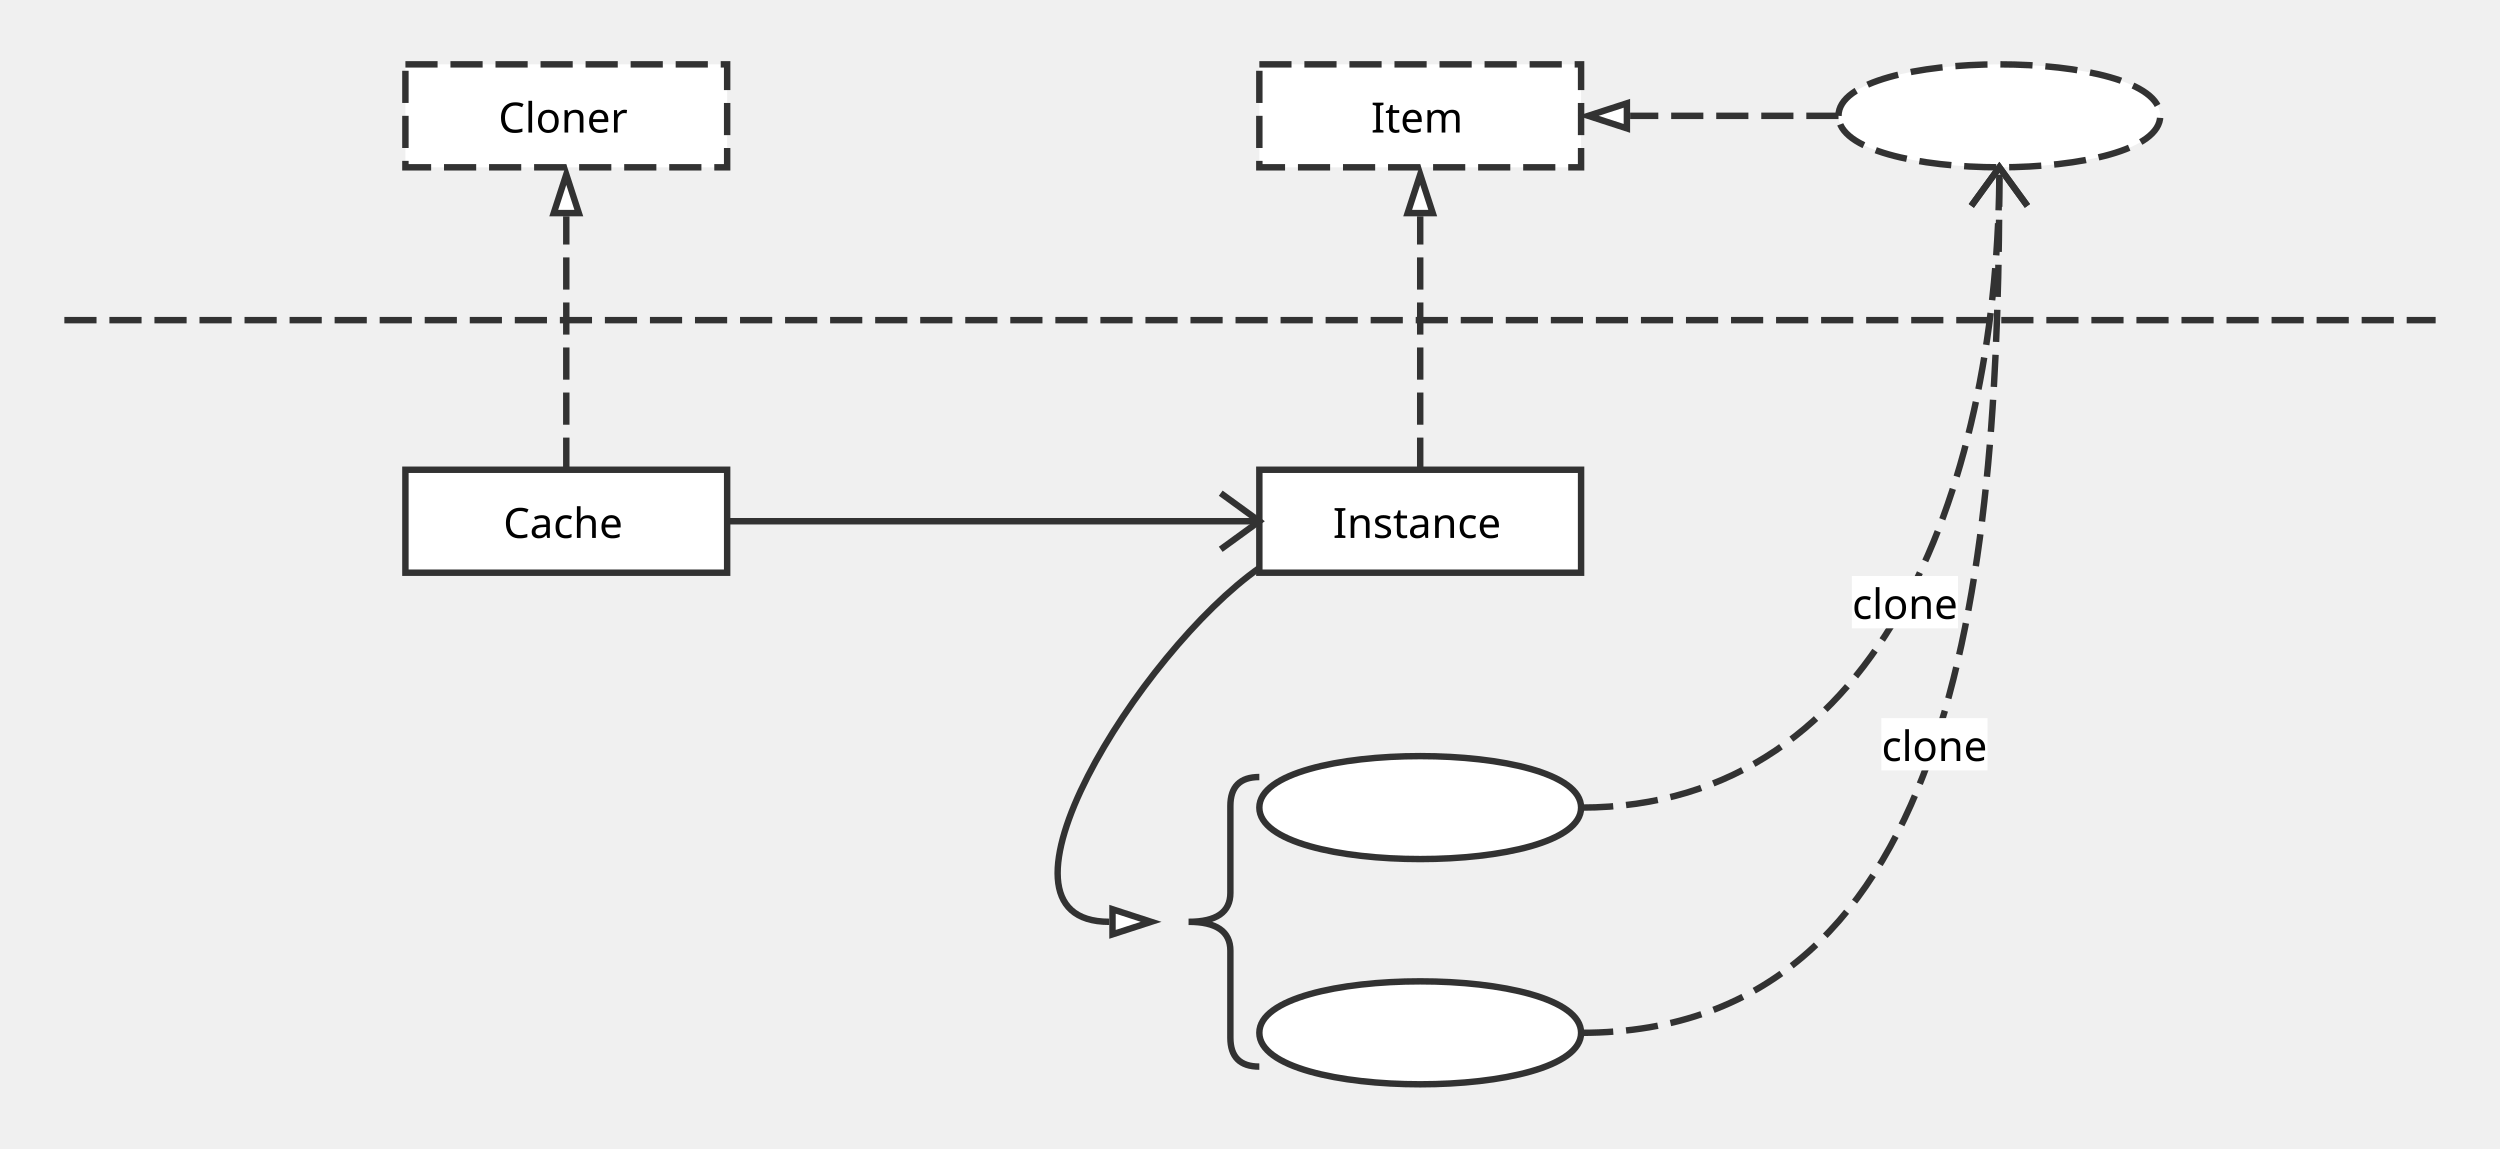
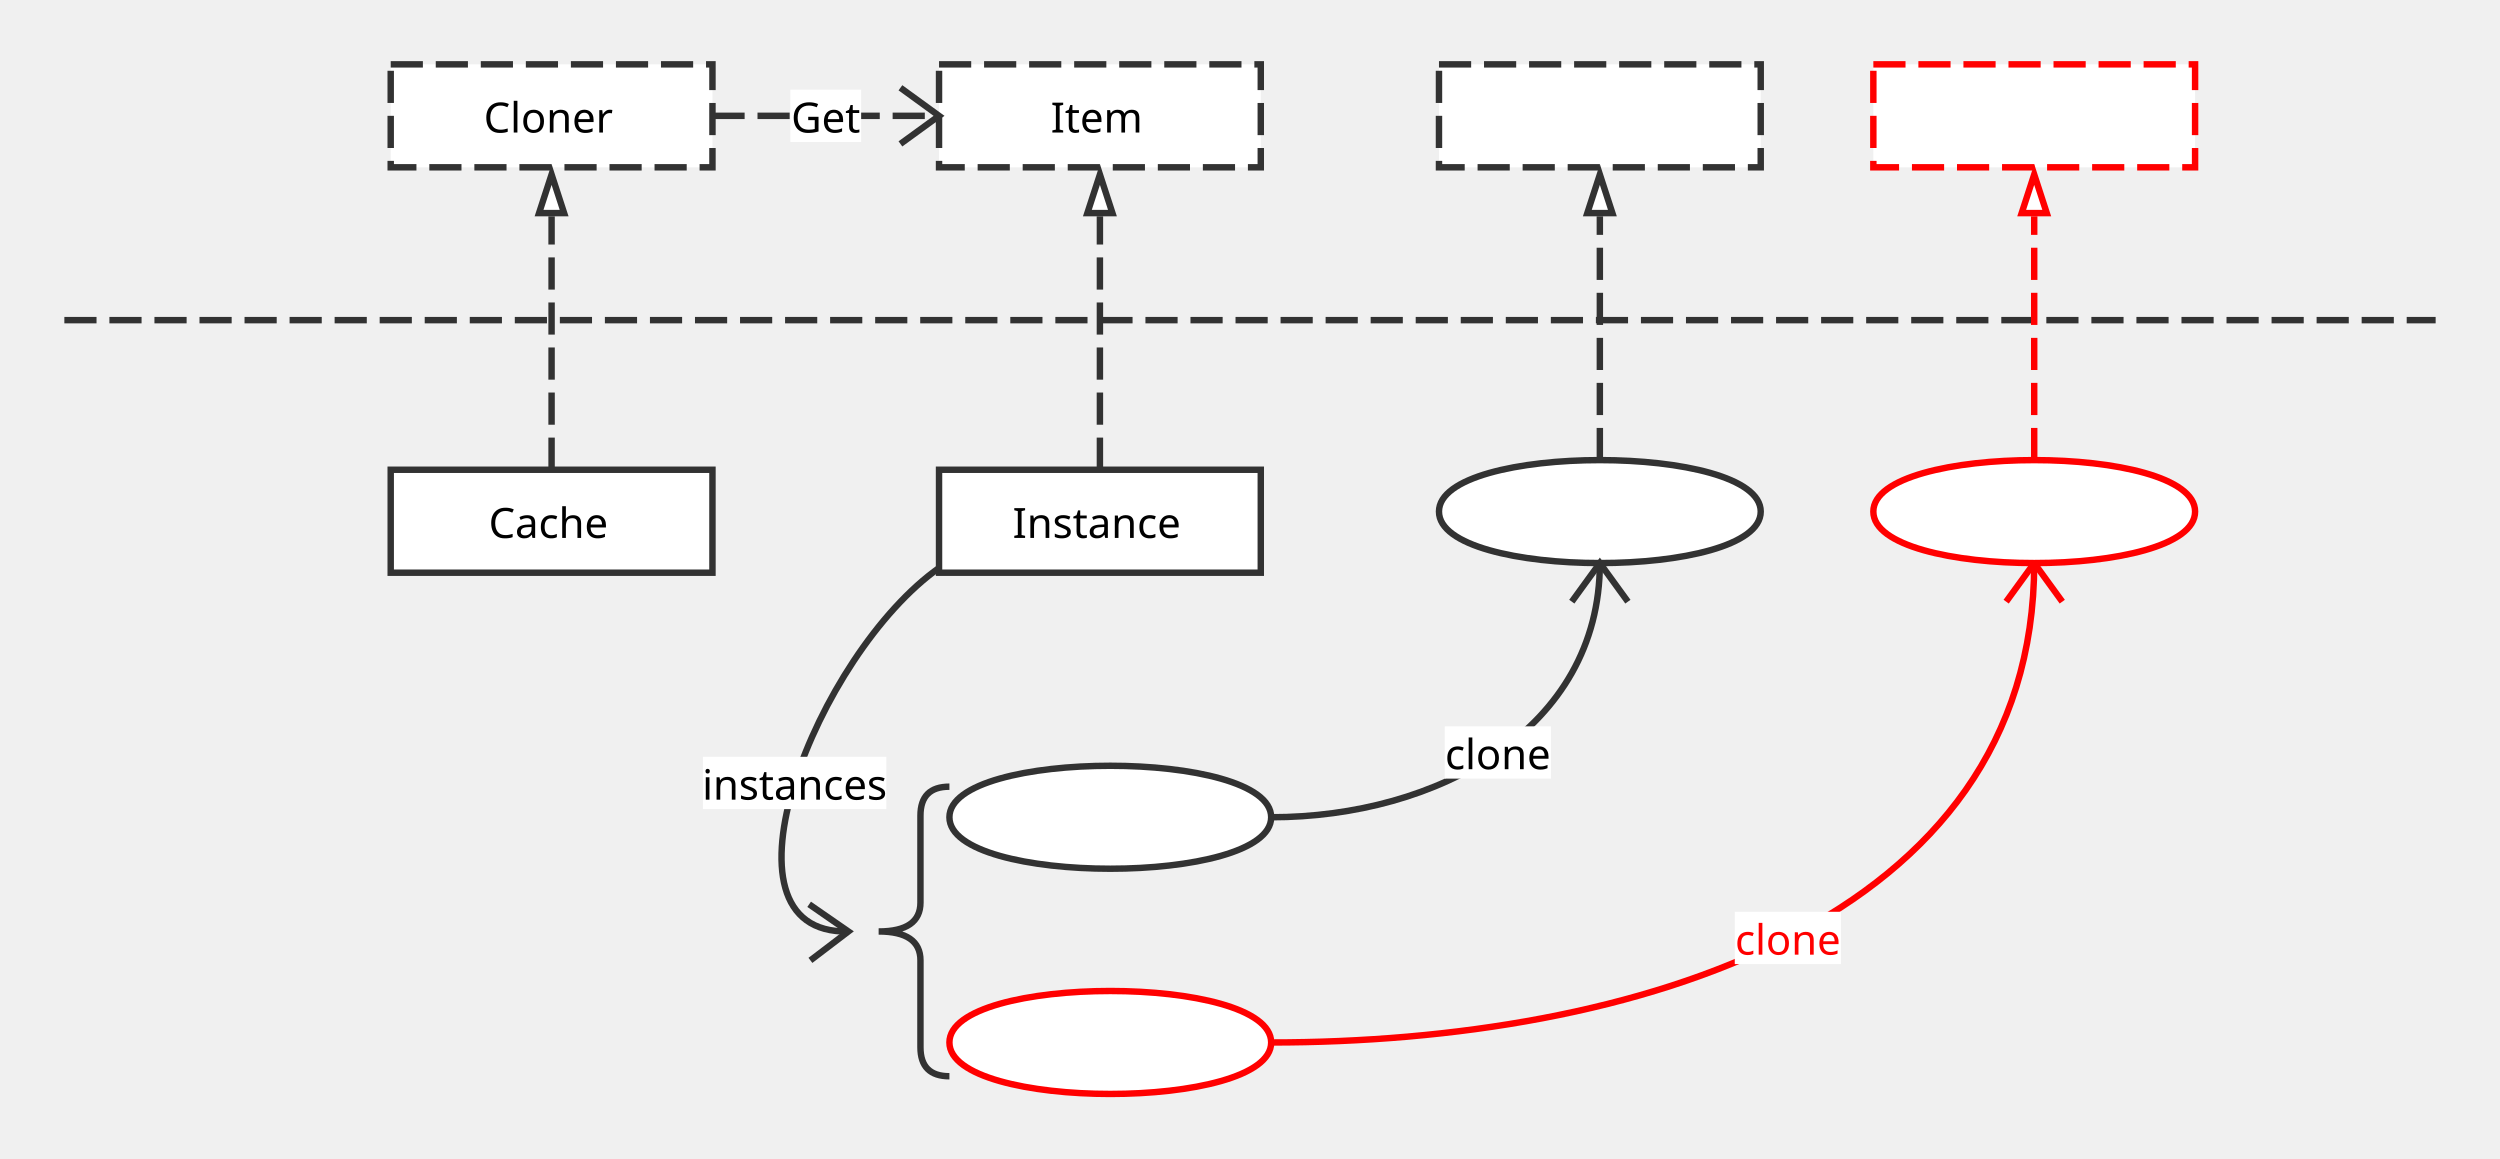
- <svg xmlns="http://www.w3.org/2000/svg" id="processonSvg1000" viewBox="240 236.0 777 357.0" width="777" height="357.0">
+ <svg xmlns="http://www.w3.org/2000/svg" id="processonSvg1000" viewBox="82 212.5 777 360.0" width="777" height="360.0">
  <defs id="ProcessOnDefs1001">
    <marker id="ProcessOnMarker1026" markerUnits="userSpaceOnUse" orient="auto" markerWidth="16.236" markerHeight="10.551" viewBox="-1.0 -1.376 16.236 10.551" refX="-1.0" refY="3.899">
      <path id="ProcessOnPath1027" d="M12.0 3.899L0.0 7.798V0.0Z" stroke="#323232" stroke-width="2.0" fill="#fff" transform="matrix(1.0,0.0,0.0,1.0,0.0,0.0)" />
    </marker>
    <marker id="ProcessOnMarker1030" markerUnits="userSpaceOnUse" orient="auto" markerWidth="16.236" markerHeight="10.551" viewBox="-1.0 -1.376 16.236 10.551" refX="-1.0" refY="3.899">
      <path id="ProcessOnPath1031" d="M12.0 3.899L0.0 7.798V0.0Z" stroke="#323232" stroke-width="2.0" fill="#fff" transform="matrix(1.0,0.0,0.0,1.0,0.0,0.0)" />
    </marker>
-     <marker id="ProcessOnMarker1034" markerUnits="userSpaceOnUse" orient="auto" markerWidth="14.289" markerHeight="19.055" viewBox="-0.588 -0.809 14.289 19.055" refX="12.0" refY="8.719">
-       <path id="ProcessOnPath1035" d="M0 0L12.0 8.719L0 17.437" stroke="#323232" stroke-width="2.0" fill="none" transform="matrix(1.0,0.0,0.0,1.0,0.0,0.0)" />
+     <marker id="ProcessOnMarker1040" markerUnits="userSpaceOnUse" orient="auto" markerWidth="14.289" markerHeight="19.055" viewBox="-0.588 -0.809 14.289 19.055" refX="12.0" refY="8.719">
+       <path id="ProcessOnPath1041" d="M0 0L12.0 8.719L0 17.437" stroke="#323232" stroke-width="2.0" fill="none" transform="matrix(1.0,0.0,0.0,1.0,0.0,0.0)" />
    </marker>
-     <marker id="ProcessOnMarker1044" markerUnits="userSpaceOnUse" orient="auto" markerWidth="16.236" markerHeight="10.551" viewBox="-1.0 -1.376 16.236 10.551" refX="-1.0" refY="3.899">
-       <path id="ProcessOnPath1045" d="M12.0 3.899L0.0 7.798V0.0Z" stroke="#323232" stroke-width="2.0" fill="#fff" transform="matrix(1.0,0.0,0.0,1.0,0.0,0.0)" />
+     <marker id="ProcessOnMarker1050" markerUnits="userSpaceOnUse" orient="auto" markerWidth="14.289" markerHeight="19.055" viewBox="-0.588 -0.809 14.289 19.055" refX="12.0" refY="8.719">
+       <path id="ProcessOnPath1051" d="M0 0L12.0 8.719L0 17.437" stroke="#323232" stroke-width="2.0" fill="none" transform="matrix(1.0,0.0,0.0,1.0,0.0,0.0)" />
    </marker>
-     <marker id="ProcessOnMarker1048" markerUnits="userSpaceOnUse" orient="auto" markerWidth="14.289" markerHeight="19.055" viewBox="-0.588 -0.809 14.289 19.055" refX="12.0" refY="8.719">
-       <path id="ProcessOnPath1049" d="M0 0L12.0 8.719L0 17.437" stroke="#323232" stroke-width="2.0" fill="none" transform="matrix(1.0,0.0,0.0,1.0,0.0,0.0)" />
+     <marker id="ProcessOnMarker1059" markerUnits="userSpaceOnUse" orient="auto" markerWidth="16.236" markerHeight="10.551" viewBox="-1.0 -1.376 16.236 10.551" refX="-1.0" refY="3.899">
+       <path id="ProcessOnPath1060" d="M12.0 3.899L0.0 7.798V0.0Z" stroke="#323232" stroke-width="2.0" fill="#fff" transform="matrix(1.0,0.0,0.0,1.0,0.0,0.0)" />
    </marker>
-     <marker id="ProcessOnMarker1055" markerUnits="userSpaceOnUse" orient="auto" markerWidth="14.289" markerHeight="19.055" viewBox="-0.588 -0.809 14.289 19.055" refX="12.0" refY="8.719">
-       <path id="ProcessOnPath1056" d="M0 0L12.0 8.719L0 17.437" stroke="#323232" stroke-width="2.0" fill="none" transform="matrix(1.0,0.0,0.0,1.0,0.0,0.0)" />
+     <marker id="ProcessOnMarker1063" markerUnits="userSpaceOnUse" orient="auto" markerWidth="14.289" markerHeight="19.055" viewBox="-0.588 -0.809 14.289 19.055" refX="12.0" refY="8.719">
+       <path id="ProcessOnPath1064" d="M0 0L12.0 8.719L0 17.437" stroke="#ff0000" stroke-width="2.0" fill="none" transform="matrix(1.0,0.0,0.0,1.0,0.0,0.0)" />
    </marker>
-     <marker id="ProcessOnMarker1065" markerUnits="userSpaceOnUse" orient="auto" markerWidth="16.236" markerHeight="10.551" viewBox="-1.0 -1.376 16.236 10.551" refX="-1.0" refY="3.899">
-       <path id="ProcessOnPath1066" d="M12.0 3.899L0.0 7.798V0.0Z" stroke="#323232" stroke-width="2.0" fill="#fff" transform="matrix(1.0,0.0,0.0,1.0,0.0,0.0)" />
+     <marker id="ProcessOnMarker1074" markerUnits="userSpaceOnUse" orient="auto" markerWidth="16.236" markerHeight="10.551" viewBox="-1.0 -1.376 16.236 10.551" refX="-1.0" refY="3.899">
+       <path id="ProcessOnPath1075" d="M12.0 3.899L0.0 7.798V0.0Z" stroke="#ff0000" stroke-width="2.0" fill="#fff" transform="matrix(1.0,0.0,0.0,1.0,0.0,0.0)" />
+     </marker>
+     <marker id="ProcessOnMarker1078" markerUnits="userSpaceOnUse" orient="auto" markerWidth="14.289" markerHeight="19.055" viewBox="-0.588 -0.809 14.289 19.055" refX="12.0" refY="8.719">
+       <path id="ProcessOnPath1079" d="M0 0L12.0 8.719L0 17.437" stroke="#323232" stroke-width="2.0" fill="none" transform="matrix(1.0,0.0,0.0,1.0,0.0,0.0)" />
    </marker>
  </defs>
  <g id="ProcessOnG1002">
-     <path id="ProcessOnPath1003" d="M240 236.0H1017V593.0H240V236.0Z" fill="none" />
+     <path id="ProcessOnPath1003" d="M82 212.5H859V572.5H82V212.5Z" fill="none" />
    <g id="ProcessOnG1004">
-       <g id="ProcessOnG1005" transform="matrix(1.0,0.0,0.0,1.0,366,256.0)" opacity="1.0">
+       <g id="ProcessOnG1005" transform="matrix(1.0,0.0,0.0,1.0,203.4321,232.5)" opacity="1.0">
        <path id="ProcessOnPath1006" d="M0.0 0.0L100.0 0.0L100.0 32.0L0.0 32.0Z" stroke="#323232" stroke-width="2.0" stroke-dasharray="10.0 4.0" opacity="1.0" fill="#ffffff" />
        <g id="ProcessOnG1007" transform="matrix(1.0,0.0,0.0,1.0,10.0,7.875)">
          <text id="ProcessOnText1008" fill="#000000" font-size="13" x="39.0" y="13.325" font-family="微软雅黑" font-weight="normal" font-style="normal" text-decoration="none" family="微软雅黑" text-anchor="middle" size="13">Cloner</text>
        </g>
      </g>
-       <g id="ProcessOnG1009" transform="matrix(1.0,0.0,0.0,1.0,631.4012,256.0)" opacity="1.0">
+       <g id="ProcessOnG1009" transform="matrix(1.0,0.0,0.0,1.0,373.8519,232.5)" opacity="1.0">
        <path id="ProcessOnPath1010" d="M0.0 0.0L100.0 0.0L100.0 32.0L0.0 32.0Z" stroke="#323232" stroke-width="2.0" stroke-dasharray="10.0 4.0" opacity="1.0" fill="#ffffff" />
        <g id="ProcessOnG1011" transform="matrix(1.0,0.0,0.0,1.0,10.0,7.875)">
          <text id="ProcessOnText1012" fill="#000000" font-size="13" x="39.0" y="13.325" font-family="微软雅黑" font-weight="normal" font-style="normal" text-decoration="none" family="微软雅黑" text-anchor="middle" size="13">Item</text>
        </g>
      </g>
-       <g id="ProcessOnG1013" transform="matrix(1.0,0.0,0.0,1.0,260,324.5)" opacity="1.0">
+       <g id="ProcessOnG1013" transform="matrix(1.0,0.0,0.0,1.0,102,301.0)" opacity="1.0">
        <path id="ProcessOnPath1014" d="M0.0 11.0L737 11.0" stroke="#323232" stroke-width="2.0" stroke-dasharray="10.0 4.0" opacity="1.0" fill="none" />
        <path id="ProcessOnPath1015" d="M0.0 0.0L737 0.0L737 21.0L0.0 21.0Z" stroke="none" stroke-width="0.0" stroke-dasharray="0.0 0.0" opacity="1.0" fill="none" />
      </g>
-       <g id="ProcessOnG1016" transform="matrix(1.0,0.0,0.0,1.0,366,382.0)" opacity="1.0">
+       <g id="ProcessOnG1016" transform="matrix(1.0,0.0,0.0,1.0,203.4321,358.5)" opacity="1.0">
        <path id="ProcessOnPath1017" d="M0.0 0.0L100.0 0.0L100.0 32.0L0.0 32.0Z" stroke="#323232" stroke-width="2.0" stroke-dasharray="none" opacity="1.0" fill="#ffffff" />
        <g id="ProcessOnG1018" transform="matrix(1.0,0.0,0.0,1.0,10.0,7.875)">
          <text id="ProcessOnText1019" fill="#000000" font-size="13" x="39.0" y="13.325" font-family="微软雅黑" font-weight="normal" font-style="normal" text-decoration="none" family="微软雅黑" text-anchor="middle" size="13">Cache</text>
        </g>
      </g>
-       <g id="ProcessOnG1020" transform="matrix(1.0,0.0,0.0,1.0,631.4012,382.0)" opacity="1.0">
+       <g id="ProcessOnG1020" transform="matrix(1.0,0.0,0.0,1.0,373.8519,358.5)" opacity="1.0">
        <path id="ProcessOnPath1021" d="M0.0 0.0L100.0 0.0L100.0 32.0L0.0 32.0Z" stroke="#323232" stroke-width="2.0" stroke-dasharray="none" opacity="1.0" fill="#ffffff" />
        <g id="ProcessOnG1022" transform="matrix(1.0,0.0,0.0,1.0,10.0,7.875)">
          <text id="ProcessOnText1023" fill="#000000" font-size="13" x="39.0" y="13.325" font-family="微软雅黑" font-weight="normal" font-style="normal" text-decoration="none" family="微软雅黑" text-anchor="middle" size="13">Instance</text>
        </g>
      </g>
      <g id="ProcessOnG1024">
-         <path id="ProcessOnPath1025" d="M416 382.0C416 344.4 416 325.6 416 303.236" stroke="#323232" stroke-width="2.0" stroke-dasharray="10.0 4.0" fill="none" marker-end="url(#ProcessOnMarker1026)" />
+         <path id="ProcessOnPath1025" d="M253.432 358.5C253.432 320.9 253.432 302.1 253.432 279.736" stroke="#323232" stroke-width="2.0" stroke-dasharray="10.0 4.0" fill="none" marker-end="url(#ProcessOnMarker1026)" />
      </g>
      <g id="ProcessOnG1028">
-         <path id="ProcessOnPath1029" d="M681.401 382.0C681.401 344.4 681.401 325.6 681.401 303.236" stroke="#323232" stroke-width="2.0" stroke-dasharray="10.0 4.0" fill="none" marker-end="url(#ProcessOnMarker1030)" />
+         <path id="ProcessOnPath1029" d="M423.852 358.5C423.852 320.9 423.852 302.1 423.852 279.736" stroke="#323232" stroke-width="2.0" stroke-dasharray="10.0 4.0" fill="none" marker-end="url(#ProcessOnMarker1030)" />
      </g>
-       <g id="ProcessOnG1032">
-         <path id="ProcessOnPath1033" d="M466 398.0C532.16 398.0 565.241 398.0 631.401 398.0" stroke="#323232" stroke-width="2.0" stroke-dasharray="none" fill="none" marker-end="url(#ProcessOnMarker1034)" />
+       <g id="ProcessOnG1032" transform="matrix(1.0,0.0,0.0,1.0,377.0775,450.5)" opacity="1.0">
+         <path id="ProcessOnPath1033" d="M0.0 16.0C0.0 -5.333 100.0 -5.333 100.0 16.0C100.0 37.333 0.0 37.333 0.0 16.0Z" stroke="#323232" stroke-width="2.0" stroke-dasharray="none" opacity="1.0" fill="#ffffff" />
      </g>
-       <g id="ProcessOnG1036" transform="matrix(1.0,0.0,0.0,1.0,631.4012,471.0)" opacity="1.0">
+       <g id="ProcessOnG1034" transform="matrix(1.0,0.0,0.0,1.0,377.0775,520.5)" opacity="1.0">
+         <path id="ProcessOnPath1035" d="M0.0 16.0C0.0 -5.333 100.0 -5.333 100.0 16.0C100.0 37.333 0.0 37.333 0.0 16.0Z" stroke="#ff0000" stroke-width="2.0" stroke-dasharray="none" opacity="1.0" fill="#ffffff" />
+       </g>
+       <g id="ProcessOnG1036" transform="matrix(1.0,0.0,0.0,1.0,529.2339,355.5)" opacity="1.0">
        <path id="ProcessOnPath1037" d="M0.0 16.0C0.0 -5.333 100.0 -5.333 100.0 16.0C100.0 37.333 0.0 37.333 0.0 16.0Z" stroke="#323232" stroke-width="2.0" stroke-dasharray="none" opacity="1.0" fill="#ffffff" />
      </g>
-       <g id="ProcessOnG1038" transform="matrix(1.0,0.0,0.0,1.0,631.4012,541.0)" opacity="1.0">
-         <path id="ProcessOnPath1039" d="M0.0 16.0C0.0 -5.333 100.0 -5.333 100.0 16.0C100.0 37.333 0.0 37.333 0.0 16.0Z" stroke="#323232" stroke-width="2.0" stroke-dasharray="none" opacity="1.0" fill="#ffffff" />
-       </g>
-       <g id="ProcessOnG1040" transform="matrix(1.0,0.0,0.0,1.0,811.4012,256.0)" opacity="1.0">
-         <path id="ProcessOnPath1041" d="M0.0 16.0C0.0 -5.333 100.0 -5.333 100.0 16.0C100.0 37.333 0.0 37.333 0.0 16.0Z" stroke="#323232" stroke-width="2.0" stroke-dasharray="10.0 4.0" opacity="1.0" fill="#ffffff" />
-       </g>
-       <g id="ProcessOnG1042">
-         <path id="ProcessOnPath1043" d="M811.401 272.0C779.401 272.0 763.401 272.0 746.637 272.0" stroke="#323232" stroke-width="2.0" stroke-dasharray="10.0 4.0" fill="none" marker-end="url(#ProcessOnMarker1044)" />
-       </g>
-       <g id="ProcessOnG1046">
-         <path id="ProcessOnPath1047" d="M731.401 557.0C850.908 557.0 861.401 407.506 861.401 288.0" stroke="#323232" stroke-width="2.0" stroke-dasharray="10.0 4.0" fill="none" marker-end="url(#ProcessOnMarker1048)" />
-         <g id="ProcessOnG1050" transform="matrix(1.0,0.0,0.0,1.0,841.2161,459.1899)">
-           <path id="ProcessOnPath1051" d="M0 0H33.0V16.25H0Z" fill="#fff" transform="matrix(1.0,0.0,0.0,1.0,-16.5,0.0)" />
-           <text id="ProcessOnText1052" fill="#000000" font-size="13" x="0.0" y="13.325" font-family="微软雅黑" font-weight="normal" font-style="normal" text-decoration="none" family="微软雅黑" text-anchor="middle" size="13">clone</text>
+       <g id="ProcessOnG1038">
+         <path id="ProcessOnPath1039" d="M477.078 466.5C528.733 466.5 579.234 439.156 579.234 387.5" stroke="#323232" stroke-width="2.0" stroke-dasharray="none" fill="none" marker-end="url(#ProcessOnMarker1040)" />
+         <g id="ProcessOnG1042" transform="matrix(1.0,0.0,0.0,1.0,547.5266,438.2459)">
+           <path id="ProcessOnPath1043" d="M0 0H33.0V16.25H0Z" fill="#fff" transform="matrix(1.0,0.0,0.0,1.0,-16.5,0.0)" />
+           <text id="ProcessOnText1044" fill="#000000" font-size="13" x="0.0" y="13.325" font-family="微软雅黑" font-weight="normal" font-style="normal" text-decoration="none" family="微软雅黑" text-anchor="middle" size="13">clone</text>
        </g>
      </g>
-       <g id="ProcessOnG1053">
-         <path id="ProcessOnPath1054" d="M731.401 487.0C826.481 487.0 861.401 383.08 861.401 288.0" stroke="#323232" stroke-width="2.0" stroke-dasharray="10.0 4.0" fill="none" marker-end="url(#ProcessOnMarker1055)" />
-         <g id="ProcessOnG1057" transform="matrix(1.0,0.0,0.0,1.0,832.0561,415.0299)">
-           <path id="ProcessOnPath1058" d="M0 0H33.0V16.25H0Z" fill="#fff" transform="matrix(1.0,0.0,0.0,1.0,-16.5,0.0)" />
-           <text id="ProcessOnText1059" fill="#000000" font-size="13" x="0.0" y="13.325" font-family="微软雅黑" font-weight="normal" font-style="normal" text-decoration="none" family="微软雅黑" text-anchor="middle" size="13">clone</text>
+       <g id="ProcessOnG1045" transform="matrix(1.0,0.0,0.0,1.0,286.6763,457.0)" opacity="1.0">
+         <path id="ProcessOnPath1046" d="M90.401 0.0Q81.401 0.0 81.401 9.0L81.401 36.0Q81.401 45.0 68.401 45.0Q81.401 45.0 81.401 54.0L81.401 81.0Q81.401 90.0 90.401 90.0" stroke="#323232" stroke-width="2.0" stroke-dasharray="none" opacity="1.0" fill="none" />
+         <path id="ProcessOnPath1047" d="M0.0 0.0L90.401 0.0L90.401 90.0L0.0 90.0Z" stroke="none" stroke-width="0.0" stroke-dasharray="none" opacity="1.0" fill="none" />
+       </g>
+       <g id="ProcessOnG1048">
+         <path id="ProcessOnPath1049" d="M374.089 388.853C335.864 415.618 301.463 503.0 345.676 502.0" stroke="#323232" stroke-width="2.0" stroke-dasharray="none" fill="none" marker-end="url(#ProcessOnMarker1050)" />
+         <g id="ProcessOnG1052" transform="matrix(1.0,0.0,0.0,1.0,328.9683,447.7134)">
+           <path id="ProcessOnPath1053" d="M0 0H57.0V16.25H0Z" fill="#fff" transform="matrix(1.0,0.0,0.0,1.0,-28.5,0.0)" />
+           <text id="ProcessOnText1054" fill="#000000" font-size="13" x="0.0" y="13.325" font-family="微软雅黑" font-weight="normal" font-style="normal" text-decoration="none" family="微软雅黑" text-anchor="middle" size="13">instances</text>
        </g>
      </g>
-       <g id="ProcessOnG1060" transform="matrix(1.0,0.0,0.0,1.0,541,477.5)" opacity="1.0">
-         <path id="ProcessOnPath1061" d="M90.401 0.0Q81.401 0.0 81.401 9.0L81.401 36.0Q81.401 45.0 68.401 45.0Q81.401 45.0 81.401 54.0L81.401 81.0Q81.401 90.0 90.401 90.0" stroke="#323232" stroke-width="2.0" stroke-dasharray="none" opacity="1.0" fill="none" />
-         <path id="ProcessOnPath1062" d="M0.0 0.0L90.401 0.0L90.401 90.0L0.0 90.0Z" stroke="none" stroke-width="0.0" stroke-dasharray="none" opacity="1.0" fill="none" />
+       <g id="ProcessOnG1055" transform="matrix(1.0,0.0,0.0,1.0,529.2339,232.5)" opacity="1.0">
+         <path id="ProcessOnPath1056" d="M0.0 0.0L100.0 0.0L100.0 32.0L0.0 32.0Z" stroke="#323232" stroke-width="2.0" stroke-dasharray="10.0 4.0" opacity="1.0" fill="#ffffff" />
      </g>
-       <g id="ProcessOnG1063">
-         <path id="ProcessOnPath1064" d="M631.638 412.353C594.088 438.646 542 522.5 584.764 522.5" stroke="#323232" stroke-width="2.0" stroke-dasharray="none" fill="none" marker-end="url(#ProcessOnMarker1065)" />
+       <g id="ProcessOnG1057">
+         <path id="ProcessOnPath1058" d="M579.234 355.5C579.234 319.1 579.234 300.9 579.234 279.736" stroke="#323232" stroke-width="2.0" stroke-dasharray="10.0 4.0" fill="none" marker-end="url(#ProcessOnMarker1059)" />
+       </g>
+       <g id="ProcessOnG1061">
+         <path id="ProcessOnPath1062" d="M477.078 536.5C589.109 536.5 714.234 499.532 714.234 387.5" stroke="#ff0000" stroke-width="2.0" stroke-dasharray="none" fill="none" marker-end="url(#ProcessOnMarker1063)" />
+         <g id="ProcessOnG1065" transform="matrix(1.0,0.0,0.0,1.0,637.6675,495.8868)">
+           <path id="ProcessOnPath1066" d="M0 0H33.0V16.25H0Z" fill="#fff" transform="matrix(1.0,0.0,0.0,1.0,-16.5,0.0)" />
+           <text id="ProcessOnText1067" fill="#ff0000" font-size="13" x="0.0" y="13.325" font-family="微软雅黑" font-weight="normal" font-style="normal" text-decoration="none" family="微软雅黑" text-anchor="middle" size="13">clone</text>
+         </g>
+       </g>
+       <g id="ProcessOnG1068" transform="matrix(1.0,0.0,0.0,1.0,664.2339,355.5)" opacity="1.0">
+         <path id="ProcessOnPath1069" d="M0.0 16.0C0.0 -5.333 100.0 -5.333 100.0 16.0C100.0 37.333 0.0 37.333 0.0 16.0Z" stroke="#ff0000" stroke-width="2.0" stroke-dasharray="none" opacity="1.0" fill="#ffffff" />
+       </g>
+       <g id="ProcessOnG1070" transform="matrix(1.0,0.0,0.0,1.0,664.2339,232.5)" opacity="1.0">
+         <path id="ProcessOnPath1071" d="M0.0 0.0L100.0 0.0L100.0 32.0L0.0 32.0Z" stroke="#ff0000" stroke-width="2.0" stroke-dasharray="10.0 4.0" opacity="1.0" fill="#ffffff" />
+       </g>
+       <g id="ProcessOnG1072">
+         <path id="ProcessOnPath1073" d="M714.234 355.5C714.234 319.1 714.234 300.9 714.234 279.736" stroke="#ff0000" stroke-width="2.0" stroke-dasharray="10.0 4.0" fill="none" marker-end="url(#ProcessOnMarker1074)" />
+       </g>
+       <g id="ProcessOnG1076">
+         <path id="ProcessOnPath1077" d="M303.432 248.5C331.6 248.5 345.684 248.5 373.852 248.5" stroke="#323232" stroke-width="2.0" stroke-dasharray="10.0 4.0" fill="none" marker-end="url(#ProcessOnMarker1078)" />
+         <g id="ProcessOnG1080" transform="matrix(1.0,0.0,0.0,1.0,338.642,240.375)">
+           <path id="ProcessOnPath1081" d="M0 0H22.0V16.25H0Z" fill="#fff" transform="matrix(1.0,0.0,0.0,1.0,-11.0,0.0)" />
+           <text id="ProcessOnText1082" fill="#000000" font-size="13" x="0.0" y="13.325" font-family="微软雅黑" font-weight="normal" font-style="normal" text-decoration="none" family="微软雅黑" text-anchor="middle" size="13">Get</text>
+         </g>
      </g>
    </g>
  </g>
</svg>
